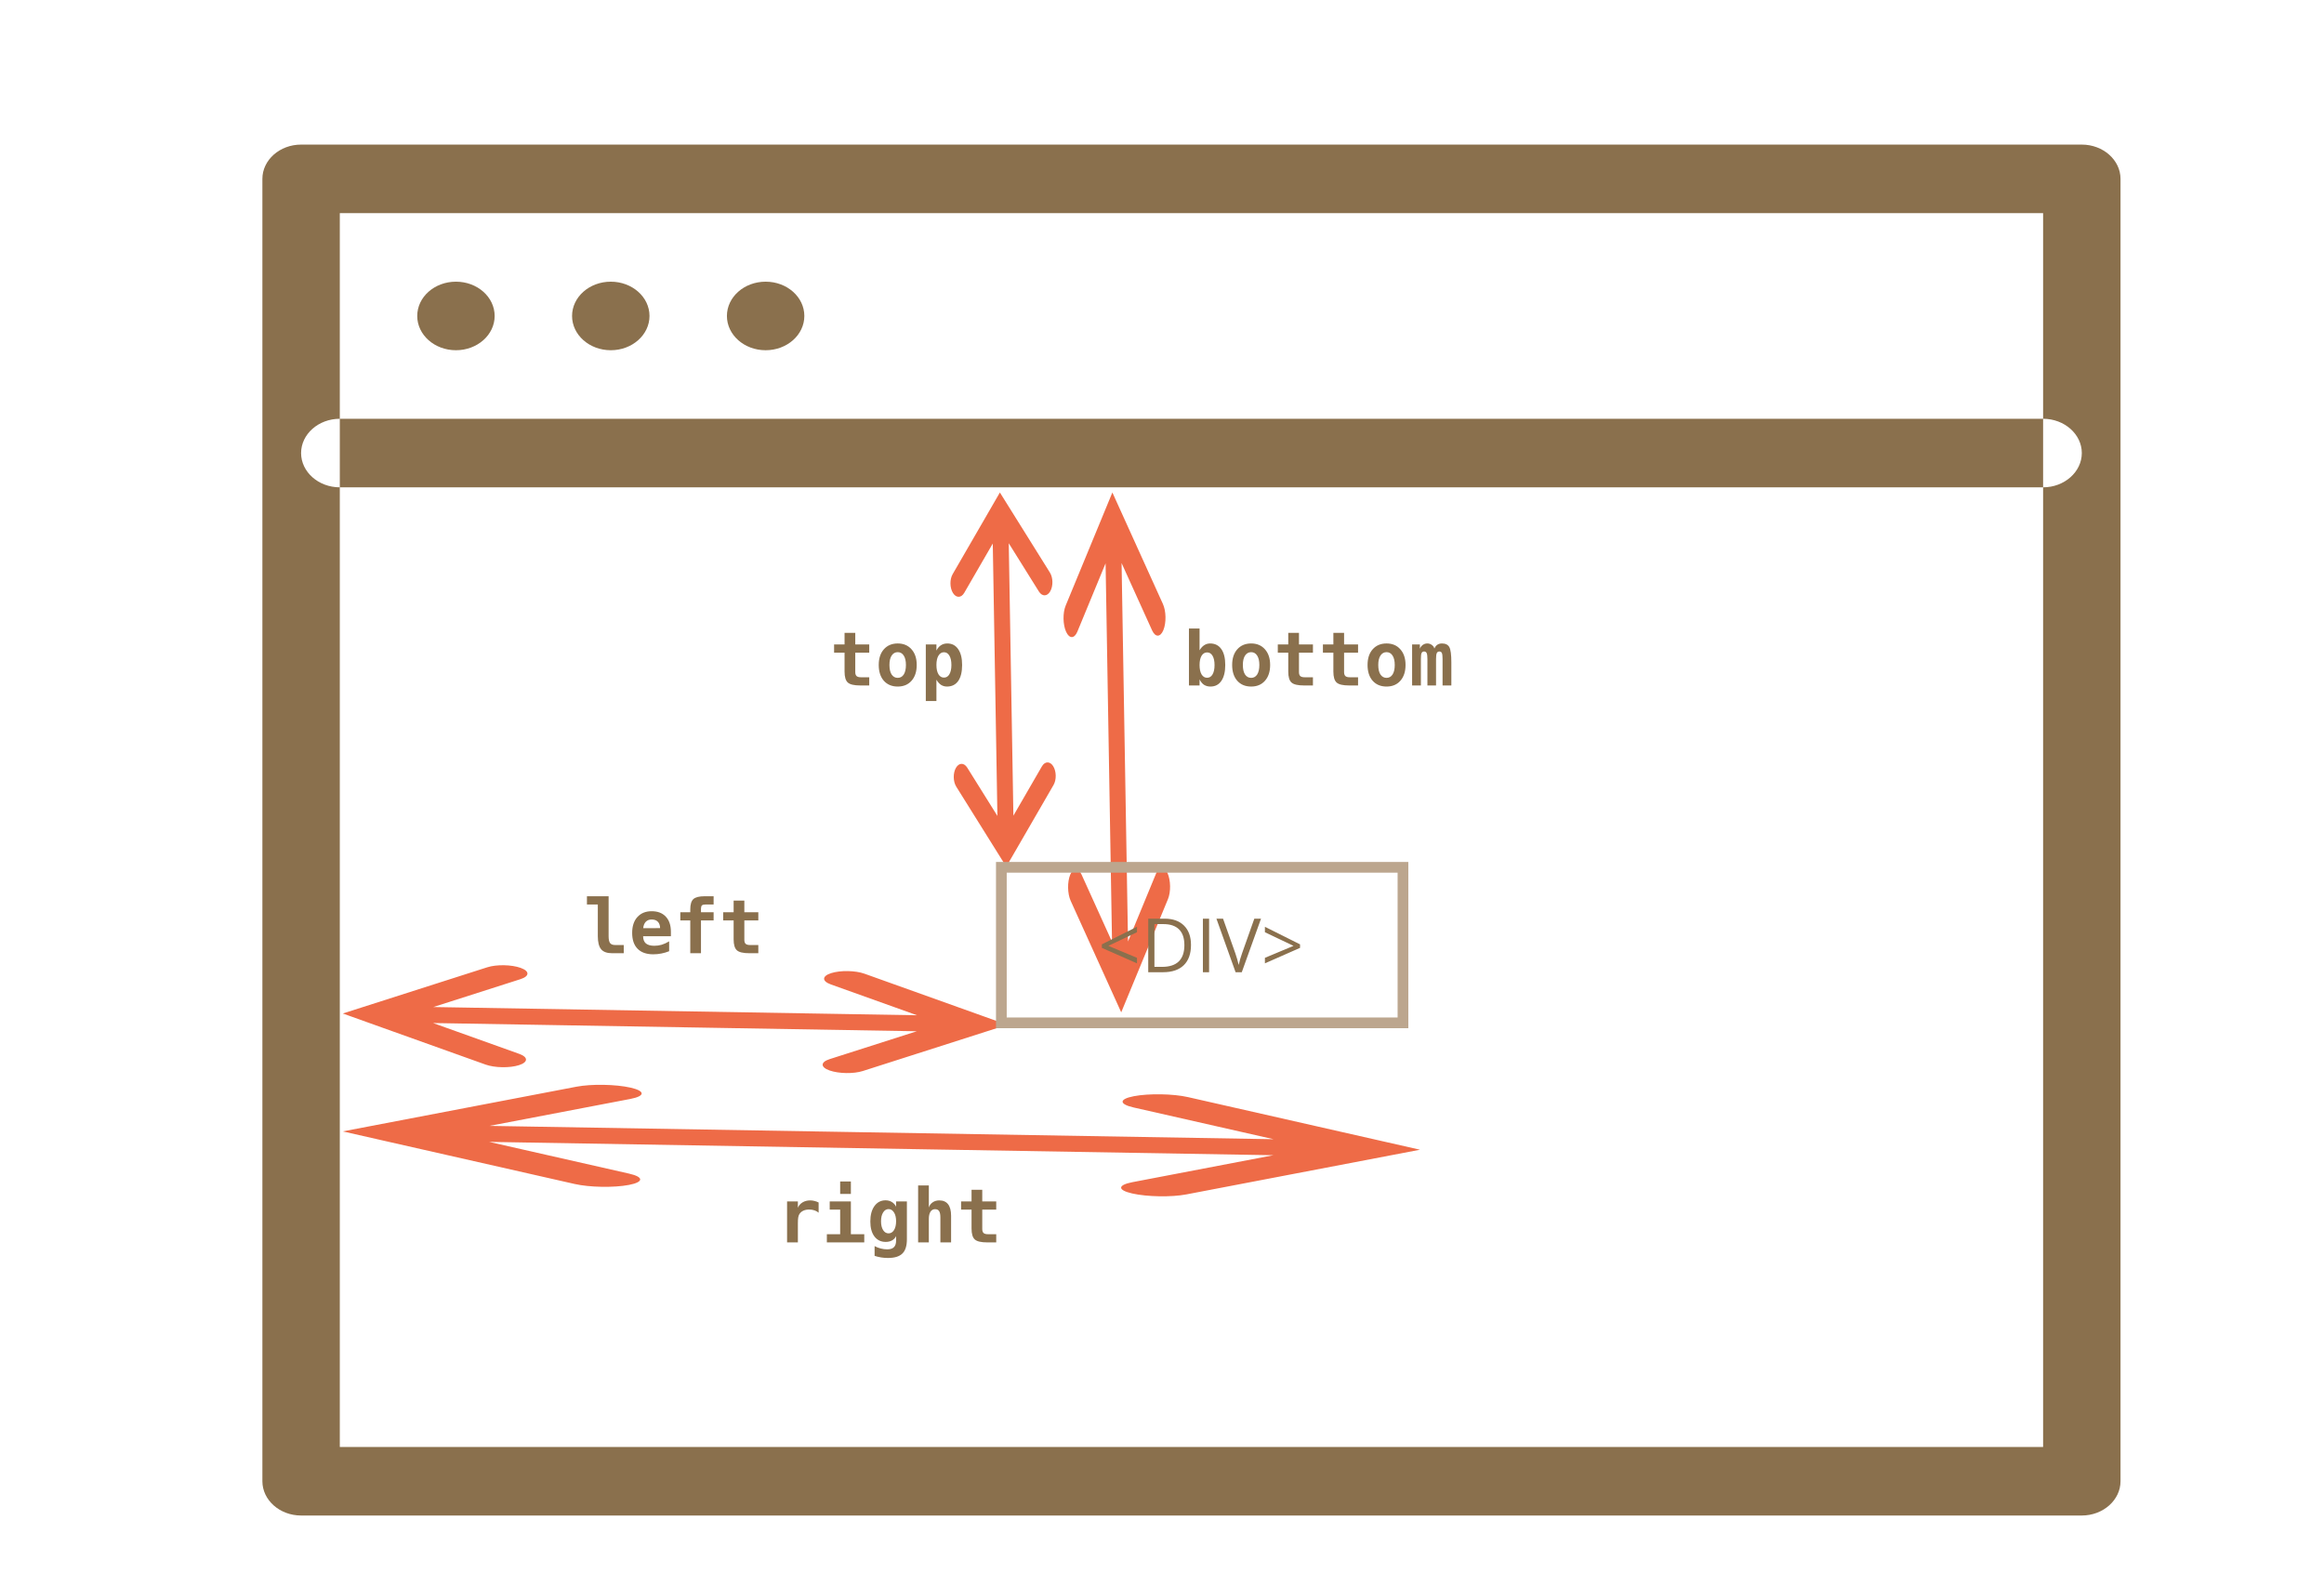
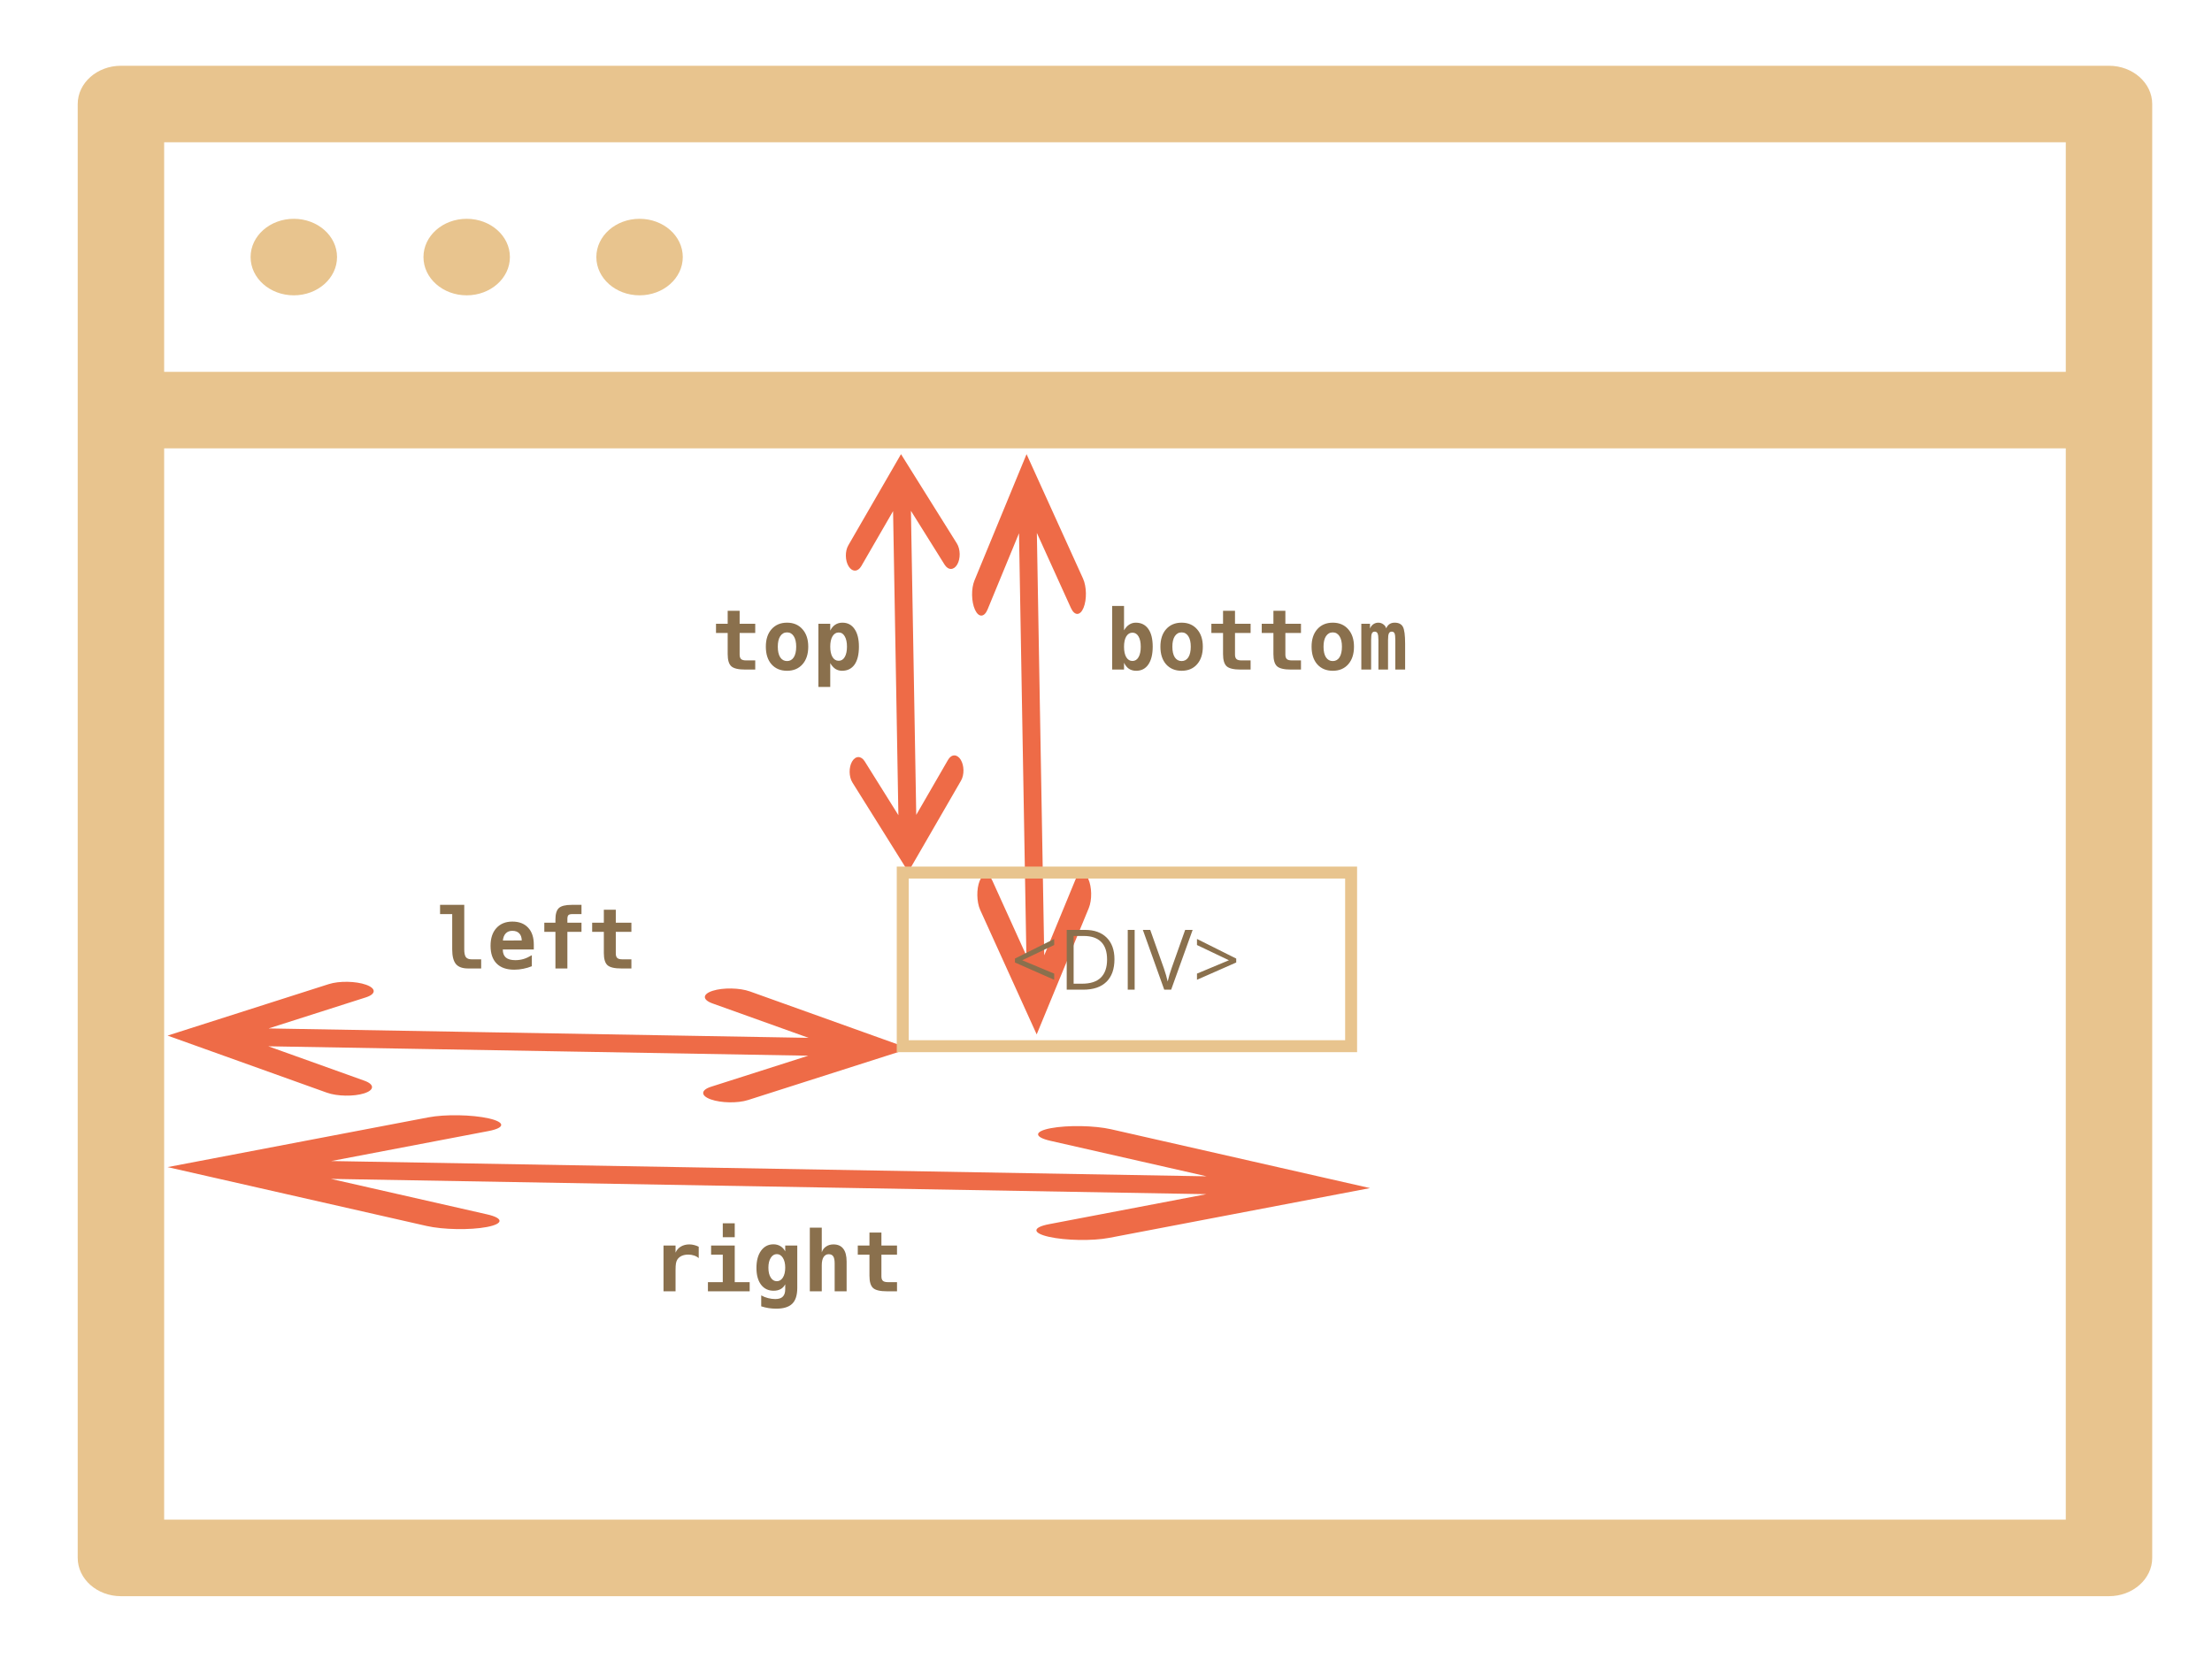
- <svg xmlns="http://www.w3.org/2000/svg" width="434" height="296" viewBox="0 0 434 296">
-   <g fill="none" fill-rule="evenodd">
-     <g>
-       <g fill="#8A704D">
-         <path d="M388.77 283H56.23c-3.99 0-7.23-2.88-7.23-6.4V33.4c0-3.52 3.24-6.4 7.23-6.4h332.54c3.977 0 7.23 2.88 7.23 6.4v243.2c0 3.52-3.253 6.4-7.23 6.4zM63.46 270.2h318.084V39.8H63.458v230.4zM381.542 91H63.458c-3.99 0-7.23-2.88-7.23-6.4 0-3.52 3.24-6.4 7.23-6.4h318.084c3.976 0 7.23 2.88 7.23 6.4 0 3.52-3.254 6.4-7.23 6.4zM92.375 59c0 3.536-3.235 6.4-7.23 6.4-3.993 0-7.228-2.864-7.228-6.4 0-3.536 3.235-6.4 7.23-6.4 3.993 0 7.228 2.864 7.228 6.4zM121.292 59c0 3.536-3.235 6.4-7.23 6.4-3.994 0-7.23-2.864-7.23-6.4 0-3.536 3.236-6.4 7.23-6.4 3.995 0 7.23 2.864 7.23 6.4zM150.208 59c0 3.536-3.235 6.4-7.23 6.4-3.993 0-7.228-2.864-7.228-6.4 0-3.536 3.235-6.4 7.23-6.4 3.993 0 7.228 2.864 7.228 6.4z" />
+ <svg xmlns="http://www.w3.org/2000/svg" width="370px" height="280px" viewBox="0 0 370 280" version="1.1">
+   <defs />
+   <g id="combined" stroke="none" stroke-width="1" fill="none" fill-rule="evenodd">
+     <g id="coords">
+       <g id="noun_69008_cc" transform="translate(13, 11)" fill="#E8C48E">
+         <path d="M339.771,256 L7.229,256 C3.239,256 0,253.12 0,249.6 L0,6.4 C0,2.88 3.239,0 7.229,0 L339.771,0 C343.747,0 347,2.88 347,6.4 L347,249.6 C347,253.12 343.747,256 339.771,256 L339.771,256 Z M14.458,243.2 L332.542,243.2 L332.542,12.8 L14.458,12.8 L14.458,243.2 L14.458,243.2 Z" id="Shape" />
+         <path d="M332.542,64 L14.458,64 C10.468,64 7.229,61.12 7.229,57.6 C7.229,54.08 10.468,51.2 14.458,51.2 L332.542,51.2 C336.518,51.2 339.771,54.08 339.771,57.6 C339.771,61.12 336.518,64 332.542,64 L332.542,64 Z" id="Shape" />
+         <path d="M43.375,32 C43.375,35.536 40.14,38.4 36.146,38.4 C32.152,38.4 28.917,35.536 28.917,32 C28.917,28.464 32.152,25.6 36.146,25.6 C40.14,25.6 43.375,28.464 43.375,32 L43.375,32 Z" id="Shape" />
+         <path d="M72.292,32 C72.292,35.536 69.057,38.4 65.062,38.4 C61.068,38.4 57.833,35.536 57.833,32 C57.833,28.464 61.068,25.6 65.062,25.6 C69.057,25.6 72.292,28.464 72.292,32 L72.292,32 Z" id="Shape" />
+         <path d="M101.208,32 C101.208,35.536 97.973,38.4 93.979,38.4 C89.985,38.4 86.75,35.536 86.75,32 C86.75,28.464 89.985,25.6 93.979,25.6 C97.973,25.6 101.208,28.464 101.208,32 L101.208,32 Z" id="Shape" />
      </g>
-       <path d="M185.277 94.473l-7.375 12.748c-.283.49-.418 1.127-.407 1.764.01.635.167 1.27.466 1.748.602.96 1.547.943 2.113-.036l5.324-9.202.5 29.354v.017l.365 21.498-5.633-9.016c-.6-.96-1.546-.943-2.113.036-.566.98-.54 2.552.06 3.51l9.34 14.948 1.452-2.506 7.374-12.748c.283-.49.42-1.127.408-1.763-.01-.636-.168-1.27-.468-1.75-.6-.958-1.545-.942-2.112.037l-5.323 9.203-.5-29.355v-.016l-.366-21.5 5.632 9.017c.6.958 1.546.942 2.112-.037.567-.98.54-2.552-.06-3.51l-9.34-14.948-1.45 2.508" fill="#EE6B47" />
-       <path d="M206.3 95.436l-7.293 17.66c-.28.68-.41 1.56-.395 2.446.015.882.176 1.764.478 2.43.607 1.338 1.552 1.322 2.112-.035l5.263-12.747.694 40.78v.022l.508 29.866-5.694-12.56c-.606-1.338-1.55-1.322-2.112.035-.56 1.358-.522 3.54.083 4.878l9.44 20.825 1.435-3.474 7.292-17.658c.28-.68.412-1.562.397-2.447-.016-.882-.178-1.764-.48-2.43-.607-1.338-1.552-1.322-2.113.035l-5.262 12.747-.694-40.78v-.022l-.508-29.866 5.693 12.56c.607 1.337 1.552 1.32 2.112-.035.56-1.36.523-3.542-.083-4.878l-9.44-20.825-1.435 3.474" fill="#EE6B47" />
-       <path d="M68.403 190.825l22.28 7.97c.857.307 1.98.472 3.11.49 1.128.02 2.26-.107 3.125-.383 1.732-.555 1.748-1.5.036-2.112l-16.083-5.753 52.13.886h.028l38.178.65-16.27 5.202c-1.73.554-1.747 1.5-.036 2.112 1.715.612 4.505.66 6.236.106l26.97-8.627-4.382-1.57-22.28-7.97c-.856-.306-1.98-.472-3.11-.49-1.127-.02-2.26.107-3.125.384-1.732.554-1.748 1.5-.037 2.112l16.083 5.753-52.127-.886c-.01-.002-.02 0-.03 0l-38.178-.65 16.27-5.203c1.73-.555 1.747-1.5.035-2.112-1.714-.612-4.504-.66-6.235-.106l-26.97 8.626 4.38 1.57" fill="#EE6B47" />
-       <path d="M71.136 212.888l36.2 8.207c1.392.315 3.213.492 5.046.523 1.828.03 3.664-.083 5.062-.35 2.8-.537 2.816-1.482.035-2.113l-26.132-5.924 84.508 1.438h.048l61.892 1.052-26.318 5.032c-2.8.537-2.816 1.482-.035 2.112 2.785.63 7.308.708 10.108.172l43.63-8.344-7.12-1.615-36.2-8.208c-1.393-.316-3.214-.494-5.047-.525-1.828-.03-3.664.085-5.062.352-2.8.537-2.815 1.482-.035 2.112l26.132 5.923-84.508-1.437h-.05l-61.89-1.052 26.317-5.032c2.8-.536 2.816-1.48.035-2.112-2.785-.63-7.308-.707-10.108-.172l-43.63 8.344 7.122 1.616" fill="#EE6B47" />
-       <path stroke="#BCA68E" stroke-width="2" d="M187 161.957h75V191h-75z" />
-       <text font-family="Open Sans" font-size="14" font-weight="526" fill="#8A704D">
-         <tspan x="205.052" y="181.544">&lt;DIV&gt;</tspan>
+       <path d="M183.778,109.408 L171.16,101.818 C170.674,101.527 170.041,101.381 169.404,101.381 C168.769,101.381 168.132,101.527 167.648,101.818 C166.679,102.402 166.679,103.347 167.648,103.93 L176.757,109.408 L147.403,109.408 C147.398,109.408 147.393,109.409 147.386,109.409 L125.888,109.409 L134.997,103.931 C135.966,103.347 135.966,102.402 134.997,101.819 C134.026,101.236 132.455,101.236 131.486,101.819 L116.384,110.902 L118.867,112.396 L131.486,119.986 C131.971,120.277 132.605,120.424 133.241,120.424 C133.876,120.424 134.513,120.277 134.997,119.986 C135.966,119.402 135.966,118.457 134.997,117.874 L125.888,112.396 L155.242,112.396 C155.247,112.396 155.252,112.395 155.259,112.395 L176.757,112.395 L167.648,117.873 C166.679,118.457 166.679,119.402 167.648,119.985 C168.619,120.568 170.19,120.568 171.16,119.985 L186.261,110.902 L183.778,109.408" id="Fill-25" fill="#EE6B47" transform="translate(151.3226, 110.9029) rotate(-91) translate(-151.3226, -110.9029) " />
+       <path d="M217.648,123.004 L200.118,115.414 C199.443,115.123 198.563,114.977 197.679,114.977 C196.796,114.977 195.912,115.123 195.24,115.414 C193.893,115.998 193.893,116.943 195.24,117.526 L207.894,123.004 L167.115,123.004 C167.108,123.004 167.101,123.005 167.092,123.005 L137.226,123.005 L149.88,117.527 C151.227,116.943 151.227,115.998 149.88,115.415 C148.531,114.832 146.349,114.832 145.002,115.415 L124.024,124.498 L127.472,125.992 L145.002,133.582 C145.677,133.873 146.557,134.02 147.441,134.02 C148.324,134.02 149.208,133.873 149.88,133.582 C151.227,132.998 151.227,132.053 149.88,131.47 L137.226,125.992 L178.005,125.992 C178.012,125.992 178.019,125.991 178.028,125.991 L207.894,125.991 L195.24,131.469 C193.893,132.053 193.893,132.998 195.24,133.581 C196.588,134.164 198.771,134.164 200.118,133.581 L221.096,124.498 L217.648,123.004" id="Fill-27" fill="#EE6B47" transform="translate(172.5599, 124.499) rotate(-91) translate(-172.5599, -124.499) " />
+       <path d="M147.699,172.815 L125.291,165.225 C124.429,164.934 123.304,164.788 122.173,164.788 C121.045,164.788 119.915,164.934 119.055,165.225 C117.334,165.809 117.334,166.754 119.055,167.337 L135.231,172.815 L83.104,172.815 C83.095,172.815 83.086,172.816 83.075,172.816 L44.897,172.816 L61.073,167.338 C62.795,166.754 62.795,165.809 61.073,165.226 C59.349,164.643 56.559,164.643 54.838,165.226 L28.022,174.309 L32.429,175.803 L54.838,183.393 C55.7,183.684 56.825,183.831 57.956,183.831 C59.084,183.831 60.214,183.684 61.073,183.393 C62.795,182.809 62.795,181.864 61.073,181.281 L44.897,175.803 L97.025,175.803 C97.034,175.803 97.042,175.802 97.054,175.802 L135.231,175.802 L119.055,181.28 C117.334,181.864 117.334,182.809 119.055,183.392 C120.78,183.975 123.57,183.975 125.291,183.392 L152.107,174.309 L147.699,172.815" id="Fill-26" fill="#EE6B47" transform="translate(90.06442, 174.3095) rotate(-179) translate(-90.06442, -174.3095) " />
+       <path d="M222.035,195.488 L185.706,187.898 C184.309,187.607 182.485,187.461 180.652,187.461 C178.824,187.461 176.99,187.607 175.598,187.898 C172.807,188.482 172.807,189.427 175.598,190.01 L201.822,195.488 L117.314,195.488 C117.3,195.488 117.286,195.489 117.267,195.489 L55.374,195.489 L81.599,190.011 C84.389,189.427 84.389,188.482 81.599,187.899 C78.803,187.316 74.28,187.316 71.49,187.899 L28.016,196.982 L35.162,198.476 L71.49,206.066 C72.888,206.357 74.711,206.504 76.544,206.504 C78.373,206.504 80.206,206.357 81.599,206.066 C84.389,205.482 84.389,204.537 81.599,203.954 L55.374,198.476 L139.882,198.476 C139.896,198.476 139.911,198.475 139.93,198.475 L201.822,198.475 L175.598,203.953 C172.807,204.537 172.807,205.482 175.598,206.065 C178.393,206.648 182.916,206.648 185.706,206.065 L229.181,196.982 L222.035,195.488" id="Fill-28" fill="#EE6B47" transform="translate(128.5982, 196.9821) rotate(-179) translate(-128.5982, -196.9821) " />
+       <rect id="Rectangle-6" stroke="#E8C48E" stroke-width="2" x="151" y="145.957" width="75" height="29.043" />
+       <text id="&lt;DIV&gt;" font-family="Open Sans" font-size="14" font-weight="526" fill="#8A704D">
+         <tspan x="169.052" y="165.544">&lt;DIV&gt;</tspan>
      </text>
-       <text font-family="Consolas" font-size="14" font-weight="bold" fill="#8A704D">
-         <tspan x="155" y="128">top</tspan>
+       <text id="top" font-family="Consolas" font-size="14" font-weight="bold" fill="#8A704D">
+         <tspan x="119" y="112">top</tspan>
      </text>
-       <text font-family="Consolas" font-size="14" font-weight="bold" fill="#8A704D">
-         <tspan x="221" y="128">bottom</tspan>
+       <text id="bottom" font-family="Consolas" font-size="14" font-weight="bold" fill="#8A704D">
+         <tspan x="185" y="112">bottom</tspan>
      </text>
-       <text font-family="Consolas" font-size="14" font-weight="bold" fill="#8A704D">
-         <tspan x="109" y="178">left</tspan>
+       <text id="left" font-family="Consolas" font-size="14" font-weight="bold" fill="#8A704D">
+         <tspan x="73" y="162">left</tspan>
      </text>
-       <text font-family="Consolas" font-size="14" font-weight="bold" fill="#8A704D">
-         <tspan x="145" y="232">right</tspan>
+       <text id="right" font-family="Consolas" font-size="14" font-weight="bold" fill="#8A704D">
+         <tspan x="109" y="216">right</tspan>
      </text>
    </g>
  </g>
</svg>
